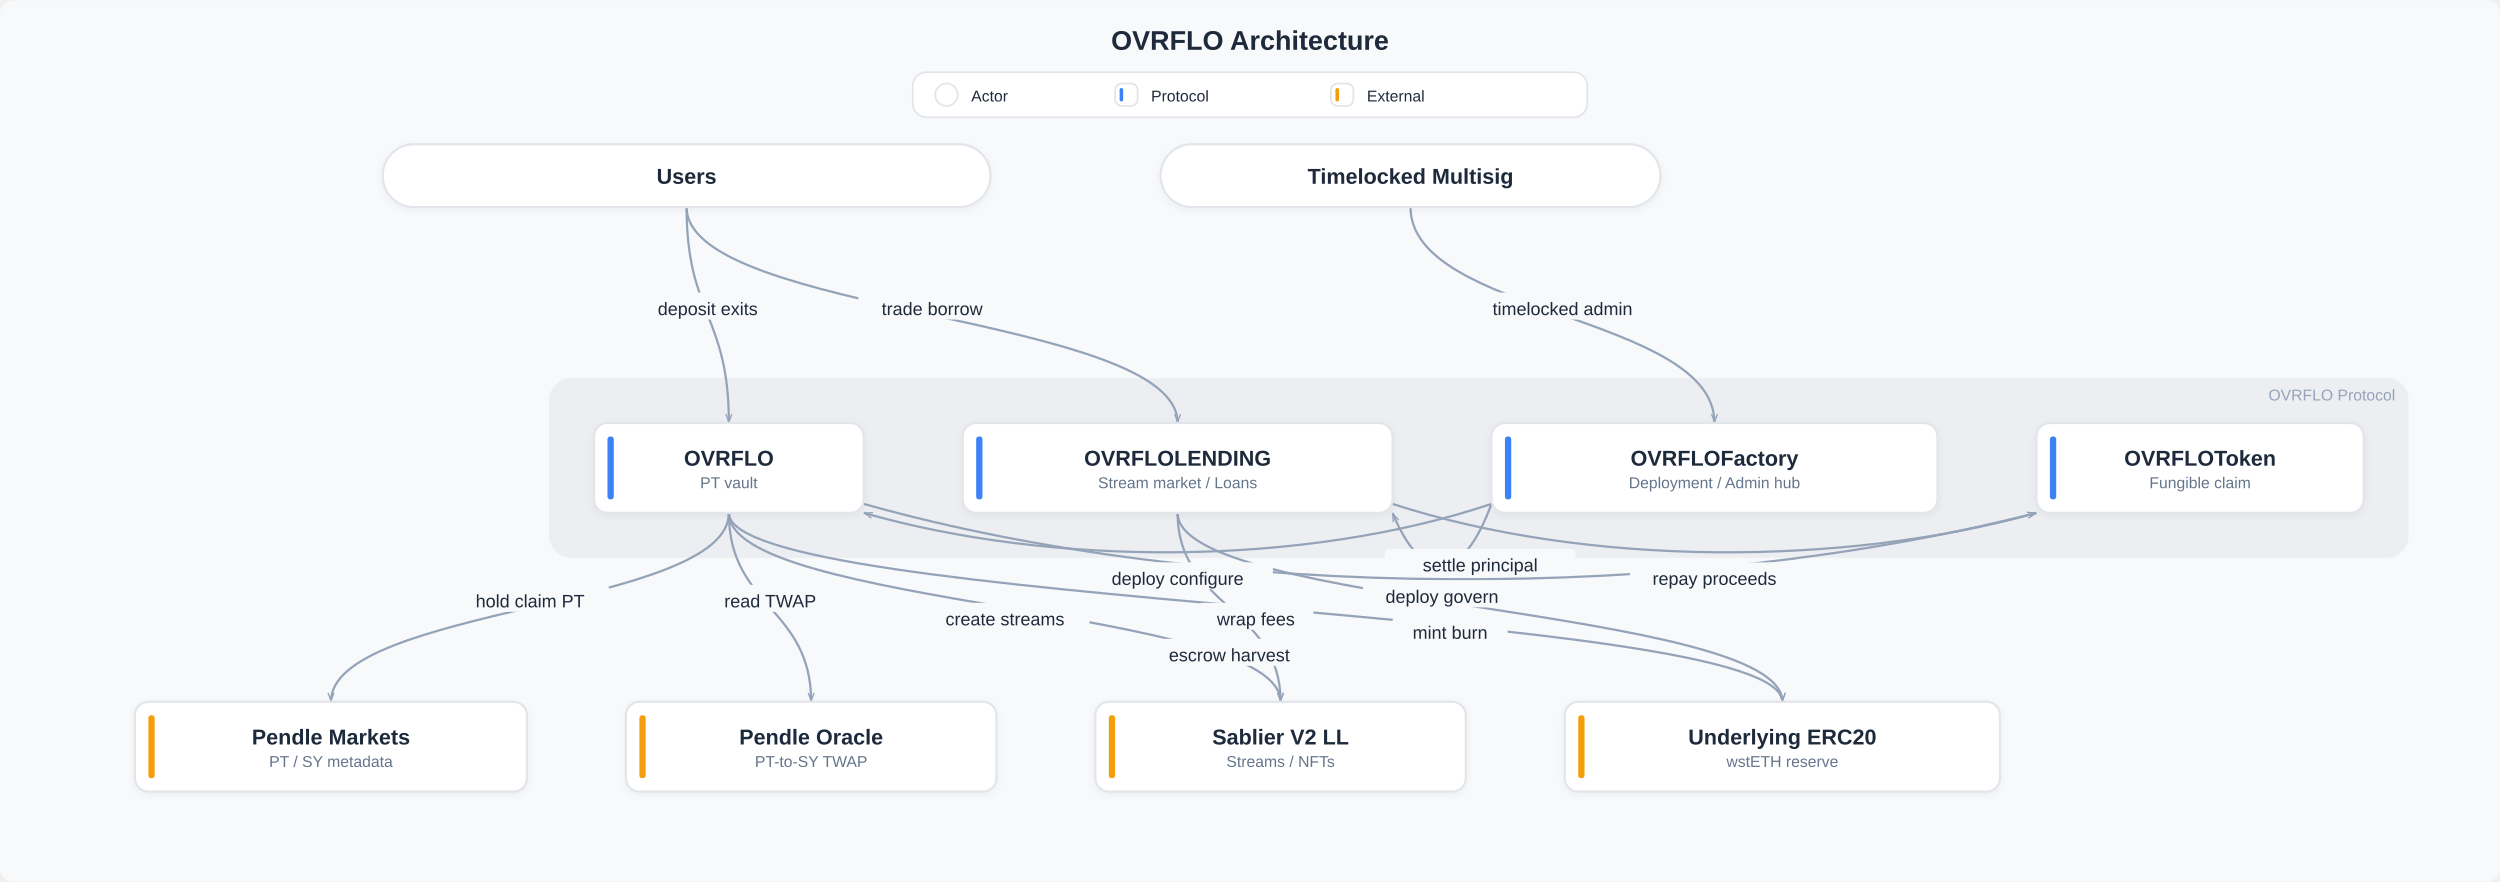
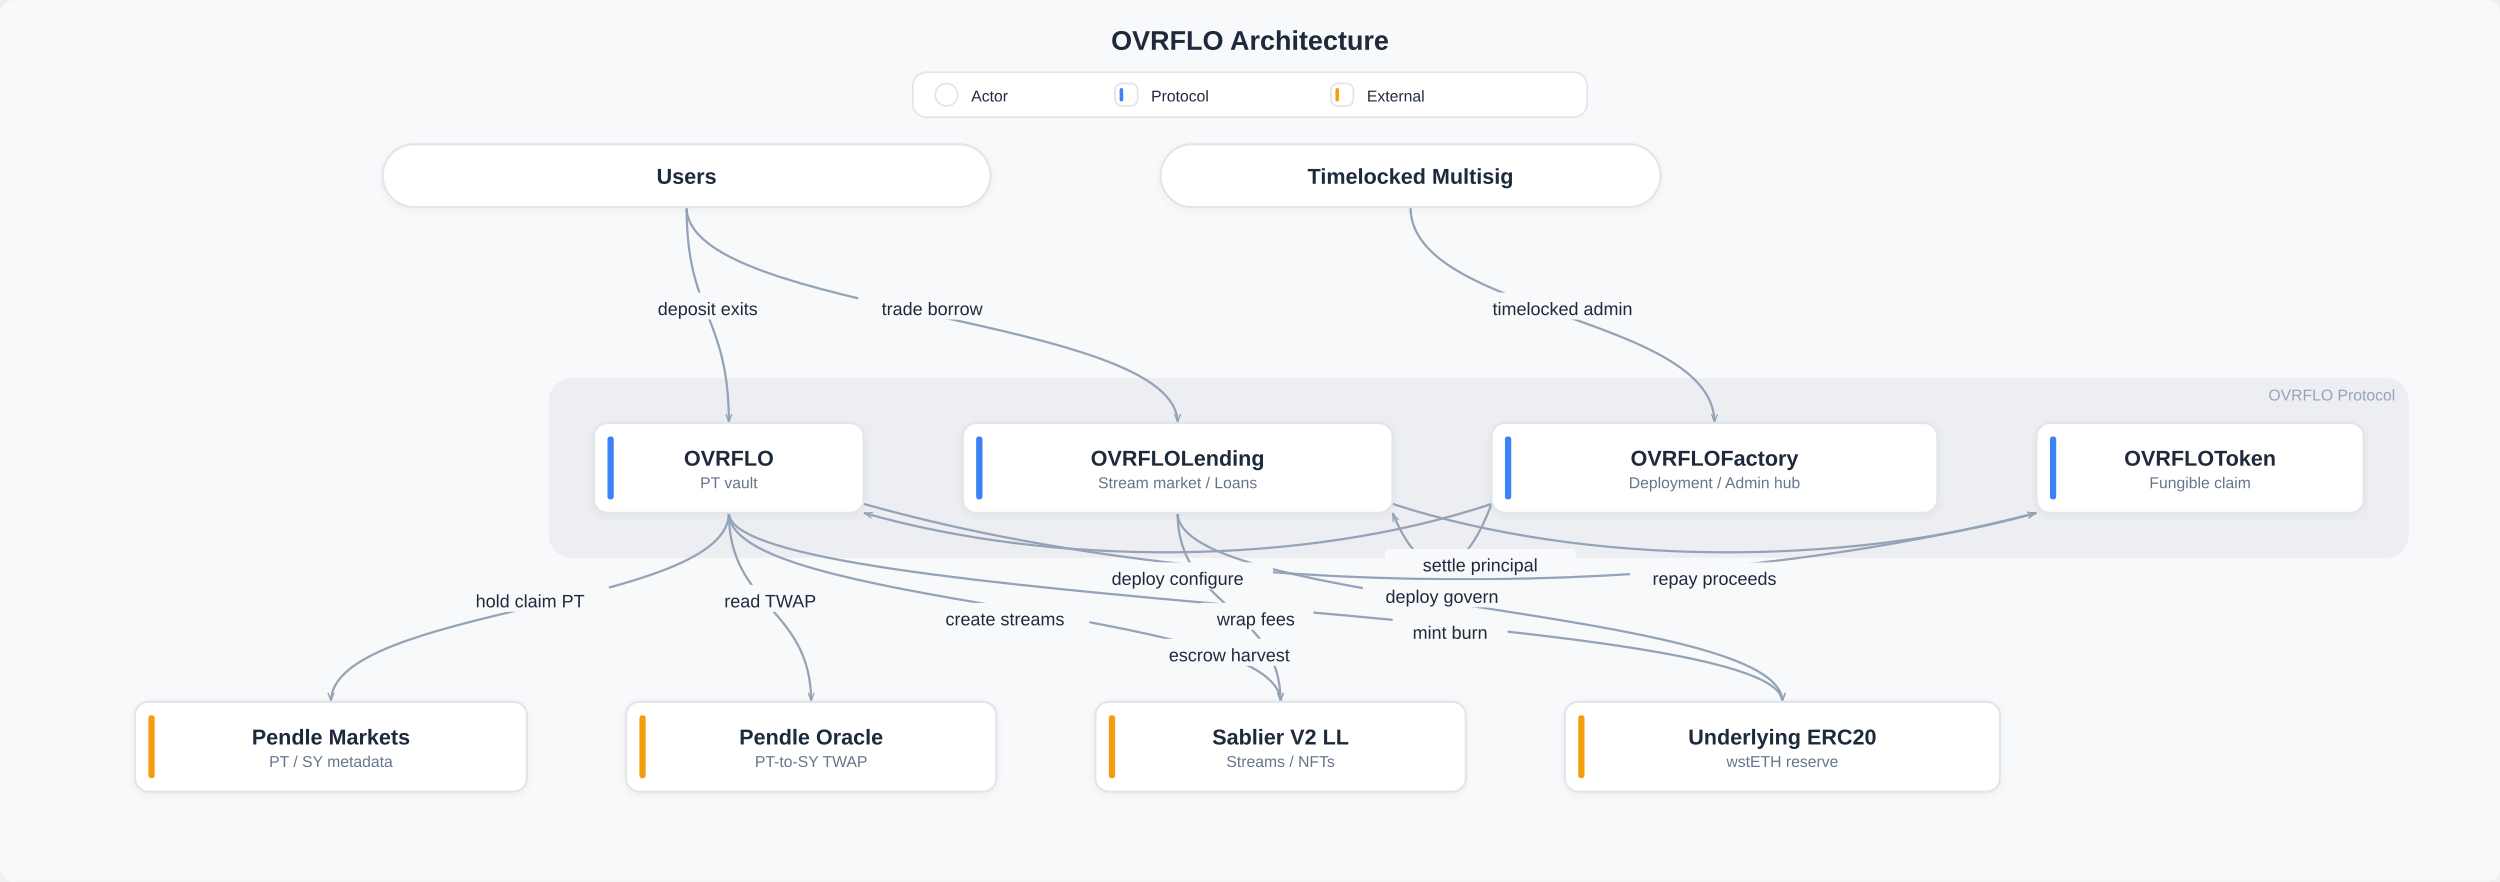
<svg xmlns="http://www.w3.org/2000/svg" width="1389" height="490" viewBox="0 0 556 196" font-family="Arial, sans-serif">
  <defs>
    <marker id="ah" viewBox="0 0 8 6" refX="8" refY="3" markerWidth="4" markerHeight="3" orient="auto">
      <path d="M0.5,0.5 L7,3 L0.5,5.5" fill="none" stroke="#94A3B8" stroke-width="1.2" stroke-linejoin="round" stroke-linecap="round" />
    </marker>
    <filter id="shadow" x="-6%" y="-8%" width="112%" height="128%">
      <feDropShadow dx="0" dy="0.5" stdDeviation="0.8" flood-color="#000" flood-opacity="0.05" />
    </filter>
  </defs>
  <rect width="556" height="196" fill="#F8F9FB" rx="3" />
  <text x="278" y="11" text-anchor="middle" font-size="6" font-weight="700" fill="#1E293B">OVRFLO Architecture</text>
  <rect x="203" y="16" width="150" height="10" rx="3" fill="#fff" stroke="#E2E5EA" stroke-width="0.4" />
  <rect x="208" y="18.5" width="5" height="5" rx="2.5" fill="#fff" stroke="#E2E5EA" stroke-width="0.4" />
  <text x="216" y="22.5" font-size="3.5" fill="#1E293B">Actor</text>
  <rect x="248" y="18.5" width="5" height="5" rx="1.5" fill="#fff" stroke="#E2E5EA" stroke-width="0.4" />
  <rect x="249" y="19.5" width="0.8" height="3" rx="0.4" fill="#3B82F6" />
  <text x="256" y="22.5" font-size="3.5" fill="#1E293B">Protocol</text>
  <rect x="296" y="18.5" width="5" height="5" rx="1.5" fill="#fff" stroke="#E2E5EA" stroke-width="0.4" />
  <rect x="297" y="19.5" width="0.8" height="3" rx="0.4" fill="#F59E0B" />
  <text x="304" y="22.5" font-size="3.5" fill="#1E293B">External</text>
  <rect x="122.1" y="84.0" width="413.6" height="40.0" rx="5" fill="#EDEEF2" />
  <text x="532.7" y="89.0" text-anchor="end" font-size="3.5" fill="#94A3B8" font-weight="500">OVRFLO Protocol</text>
  <path d="M313.7,46.0 C313.7,70.0 381.3,70.0 381.3,94.0" fill="none" stroke="#94A3B8" stroke-width="0.5" marker-end="url(#ah)" />
  <path d="M152.7,46.0 C152.7,70.0 162.1,70.0 162.1,94.0" fill="none" stroke="#94A3B8" stroke-width="0.5" marker-end="url(#ah)" />
  <path d="M152.7,46.0 C152.7,70.0 261.9,70.0 261.9,94.0" fill="none" stroke="#94A3B8" stroke-width="0.5" marker-end="url(#ah)" />
  <path d="M331.7,112.0 C289.9,126.0 234.0,126.0 192.1,114.0" fill="none" stroke="#94A3B8" stroke-width="0.5" marker-end="url(#ah)" />
  <path d="M331.7,112.0 C325.1,130.0 316.3,130.0 309.7,114.0" fill="none" stroke="#94A3B8" stroke-width="0.5" marker-end="url(#ah)" />
  <path d="M192.1,112.0 C270.4,134.0 374.7,134.0 452.9,114.0" fill="none" stroke="#94A3B8" stroke-width="0.5" marker-end="url(#ah)" />
  <path d="M309.7,112.0 C352.7,126.0 410.0,126.0 452.9,114.0" fill="none" stroke="#94A3B8" stroke-width="0.5" marker-end="url(#ah)" />
  <path d="M162.1,114.0 C162.1,135.0 73.6,135.0 73.6,156.0" fill="none" stroke="#94A3B8" stroke-width="0.5" marker-end="url(#ah)" />
  <path d="M162.1,114.0 C162.1,135.0 180.4,135.0 180.4,156.0" fill="none" stroke="#94A3B8" stroke-width="0.5" marker-end="url(#ah)" />
  <path d="M162.1,114.0 C162.1,135.0 284.8,135.0 284.8,156.0" fill="none" stroke="#94A3B8" stroke-width="0.5" marker-end="url(#ah)" />
  <path d="M162.1,114.0 C162.1,135.0 396.4,135.0 396.4,156.0" fill="none" stroke="#94A3B8" stroke-width="0.5" marker-end="url(#ah)" />
  <path d="M261.9,114.0 C261.9,135.0 284.8,135.0 284.8,156.0" fill="none" stroke="#94A3B8" stroke-width="0.5" marker-end="url(#ah)" />
  <path d="M261.9,114.0 C261.9,135.0 396.4,135.0 396.4,156.0" fill="none" stroke="#94A3B8" stroke-width="0.5" marker-end="url(#ah)" />
  <g filter="url(#shadow)">
    <rect x="85.1" y="32.0" width="135.2" height="14" rx="7" fill="#fff" stroke="#E2E5EA" stroke-width="0.5" />
    <text x="152.7" y="40.8" text-anchor="middle" font-size="4.8" font-weight="600" fill="#1E293B">Users</text>
  </g>
  <g filter="url(#shadow)">
    <rect x="258.1" y="32.0" width="111.2" height="14" rx="7" fill="#fff" stroke="#E2E5EA" stroke-width="0.5" />
    <text x="313.7" y="40.8" text-anchor="middle" font-size="4.8" font-weight="600" fill="#1E293B">Timelocked Multisig</text>
  </g>
  <g filter="url(#shadow)">
    <rect x="331.7" y="94.0" width="99.2" height="20" rx="3" fill="#fff" stroke="#E2E5EA" stroke-width="0.5" />
    <rect x="334.7" y="97.0" width="1.4" height="14" rx="0.6" fill="#3B82F6" />
    <text x="381.3" y="103.5" text-anchor="middle" font-size="4.8" font-weight="600" fill="#1E293B">OVRFLOFactory</text>
    <text x="381.3" y="108.5" text-anchor="middle" font-size="3.5" fill="#64748B">Deployment / Admin hub</text>
  </g>
  <g filter="url(#shadow)">
    <rect x="132.1" y="94.0" width="60.0" height="20" rx="3" fill="#fff" stroke="#E2E5EA" stroke-width="0.5" />
    <rect x="135.1" y="97.0" width="1.4" height="14" rx="0.6" fill="#3B82F6" />
    <text x="162.1" y="103.5" text-anchor="middle" font-size="4.8" font-weight="600" fill="#1E293B">OVRFLO</text>
    <text x="162.1" y="108.5" text-anchor="middle" font-size="3.5" fill="#64748B">PT vault</text>
  </g>
  <g filter="url(#shadow)">
    <rect x="452.9" y="94.0" width="72.8" height="20" rx="3" fill="#fff" stroke="#E2E5EA" stroke-width="0.5" />
    <rect x="455.9" y="97.0" width="1.4" height="14" rx="0.6" fill="#3B82F6" />
    <text x="489.3" y="103.5" text-anchor="middle" font-size="4.8" font-weight="600" fill="#1E293B">OVRFLOToken</text>
    <text x="489.3" y="108.5" text-anchor="middle" font-size="3.5" fill="#64748B">Fungible claim</text>
  </g>
  <g filter="url(#shadow)">
    <rect x="214.1" y="94.0" width="95.6" height="20" rx="3" fill="#fff" stroke="#E2E5EA" stroke-width="0.5" />
    <rect x="217.1" y="97.0" width="1.4" height="14" rx="0.6" fill="#3B82F6" />
-     <text x="261.9" y="103.5" text-anchor="middle" font-size="4.8" font-weight="600" fill="#1E293B">OVRFLOLENDING</text>
+     <text x="261.9" y="103.5" text-anchor="middle" font-size="4.8" font-weight="600" fill="#1E293B">OVRFLOLending</text>
    <text x="261.9" y="108.5" text-anchor="middle" font-size="3.5" fill="#64748B">Stream market / Loans</text>
  </g>
  <g filter="url(#shadow)">
    <rect x="30.0" y="156.0" width="87.2" height="20" rx="3" fill="#fff" stroke="#E2E5EA" stroke-width="0.5" />
    <rect x="33.0" y="159.0" width="1.4" height="14" rx="0.6" fill="#F59E0B" />
    <text x="73.6" y="165.5" text-anchor="middle" font-size="4.8" font-weight="600" fill="#1E293B">Pendle Markets</text>
    <text x="73.6" y="170.5" text-anchor="middle" font-size="3.5" fill="#64748B">PT / SY metadata</text>
  </g>
  <g filter="url(#shadow)">
    <rect x="139.2" y="156.0" width="82.4" height="20" rx="3" fill="#fff" stroke="#E2E5EA" stroke-width="0.5" />
    <rect x="142.2" y="159.0" width="1.4" height="14" rx="0.6" fill="#F59E0B" />
    <text x="180.4" y="165.5" text-anchor="middle" font-size="4.8" font-weight="600" fill="#1E293B">Pendle Oracle</text>
    <text x="180.4" y="170.5" text-anchor="middle" font-size="3.5" fill="#64748B">PT-to-SY TWAP</text>
  </g>
  <g filter="url(#shadow)">
    <rect x="243.6" y="156.0" width="82.4" height="20" rx="3" fill="#fff" stroke="#E2E5EA" stroke-width="0.5" />
    <rect x="246.6" y="159.0" width="1.4" height="14" rx="0.6" fill="#F59E0B" />
    <text x="284.8" y="165.5" text-anchor="middle" font-size="4.8" font-weight="600" fill="#1E293B">Sablier V2 LL</text>
    <text x="284.8" y="170.5" text-anchor="middle" font-size="3.5" fill="#64748B">Streams / NFTs</text>
  </g>
  <g filter="url(#shadow)">
    <rect x="348.0" y="156.0" width="96.8" height="20" rx="3" fill="#fff" stroke="#E2E5EA" stroke-width="0.5" />
    <rect x="351.0" y="159.0" width="1.4" height="14" rx="0.6" fill="#F59E0B" />
    <text x="396.4" y="165.5" text-anchor="middle" font-size="4.8" font-weight="600" fill="#1E293B">Underlying ERC20</text>
    <text x="396.4" y="170.5" text-anchor="middle" font-size="3.5" fill="#64748B">wstETH reserve</text>
  </g>
  <rect x="326.3" y="65.0" width="42.4" height="6.0" rx="1" fill="#F8F9FB" />
  <text x="347.5" y="70.0" font-size="4" fill="#1E293B" font-weight="500" text-anchor="middle">timelocked admin</text>
  <rect x="139.8" y="65.0" width="35.2" height="6.0" rx="1" fill="#F8F9FB" />
  <text x="157.4" y="70.0" font-size="4" fill="#1E293B" font-weight="500" text-anchor="middle">deposit exits</text>
  <rect x="190.9" y="65.0" width="32.8" height="6.0" rx="1" fill="#F8F9FB" />
  <text x="207.3" y="70.0" font-size="4" fill="#1E293B" font-weight="500" text-anchor="middle">trade borrow</text>
  <rect x="240.7" y="125.0" width="42.4" height="6.0" rx="1" fill="#F8F9FB" />
  <text x="261.9" y="130.0" font-size="4" fill="#1E293B" font-weight="500" text-anchor="middle">deploy configure</text>
  <rect x="303.1" y="129.0" width="35.2" height="6.0" rx="1" fill="#F8F9FB" />
  <text x="320.7" y="134.0" font-size="4" fill="#1E293B" font-weight="500" text-anchor="middle">deploy govern</text>
  <rect x="309.7" y="137.0" width="25.6" height="6.0" rx="1" fill="#F8F9FB" />
  <text x="322.5" y="142.0" font-size="4" fill="#1E293B" font-weight="500" text-anchor="middle">mint burn</text>
  <rect x="362.5" y="125.0" width="37.6" height="6.0" rx="1" fill="#F8F9FB" />
  <text x="381.3" y="130.0" font-size="4" fill="#1E293B" font-weight="500" text-anchor="middle">repay proceeds</text>
  <rect x="100.3" y="130.0" width="35.2" height="6.0" rx="1" fill="#F8F9FB" />
  <text x="117.9" y="135.0" font-size="4" fill="#1E293B" font-weight="500" text-anchor="middle">hold claim PT</text>
  <rect x="158.5" y="130.0" width="25.6" height="6.0" rx="1" fill="#F8F9FB" />
  <text x="171.3" y="135.0" font-size="4" fill="#1E293B" font-weight="500" text-anchor="middle">read TWAP</text>
  <rect x="204.7" y="134.0" width="37.6" height="6.0" rx="1" fill="#F8F9FB" />
  <text x="223.5" y="139.0" font-size="4" fill="#1E293B" font-weight="500" text-anchor="middle">create streams</text>
  <rect x="266.5" y="134.0" width="25.6" height="6.0" rx="1" fill="#F8F9FB" />
  <text x="279.3" y="139.0" font-size="4" fill="#1E293B" font-weight="500" text-anchor="middle">wrap fees</text>
  <rect x="254.6" y="142.0" width="37.6" height="6.0" rx="1" fill="#F8F9FB" />
  <text x="273.4" y="147.0" font-size="4" fill="#1E293B" font-weight="500" text-anchor="middle">escrow harvest</text>
  <rect x="308.0" y="122.0" width="42.4" height="6.0" rx="1" fill="#F8F9FB" />
  <text x="329.2" y="127.0" font-size="4" fill="#1E293B" font-weight="500" text-anchor="middle">settle principal</text>
</svg>
